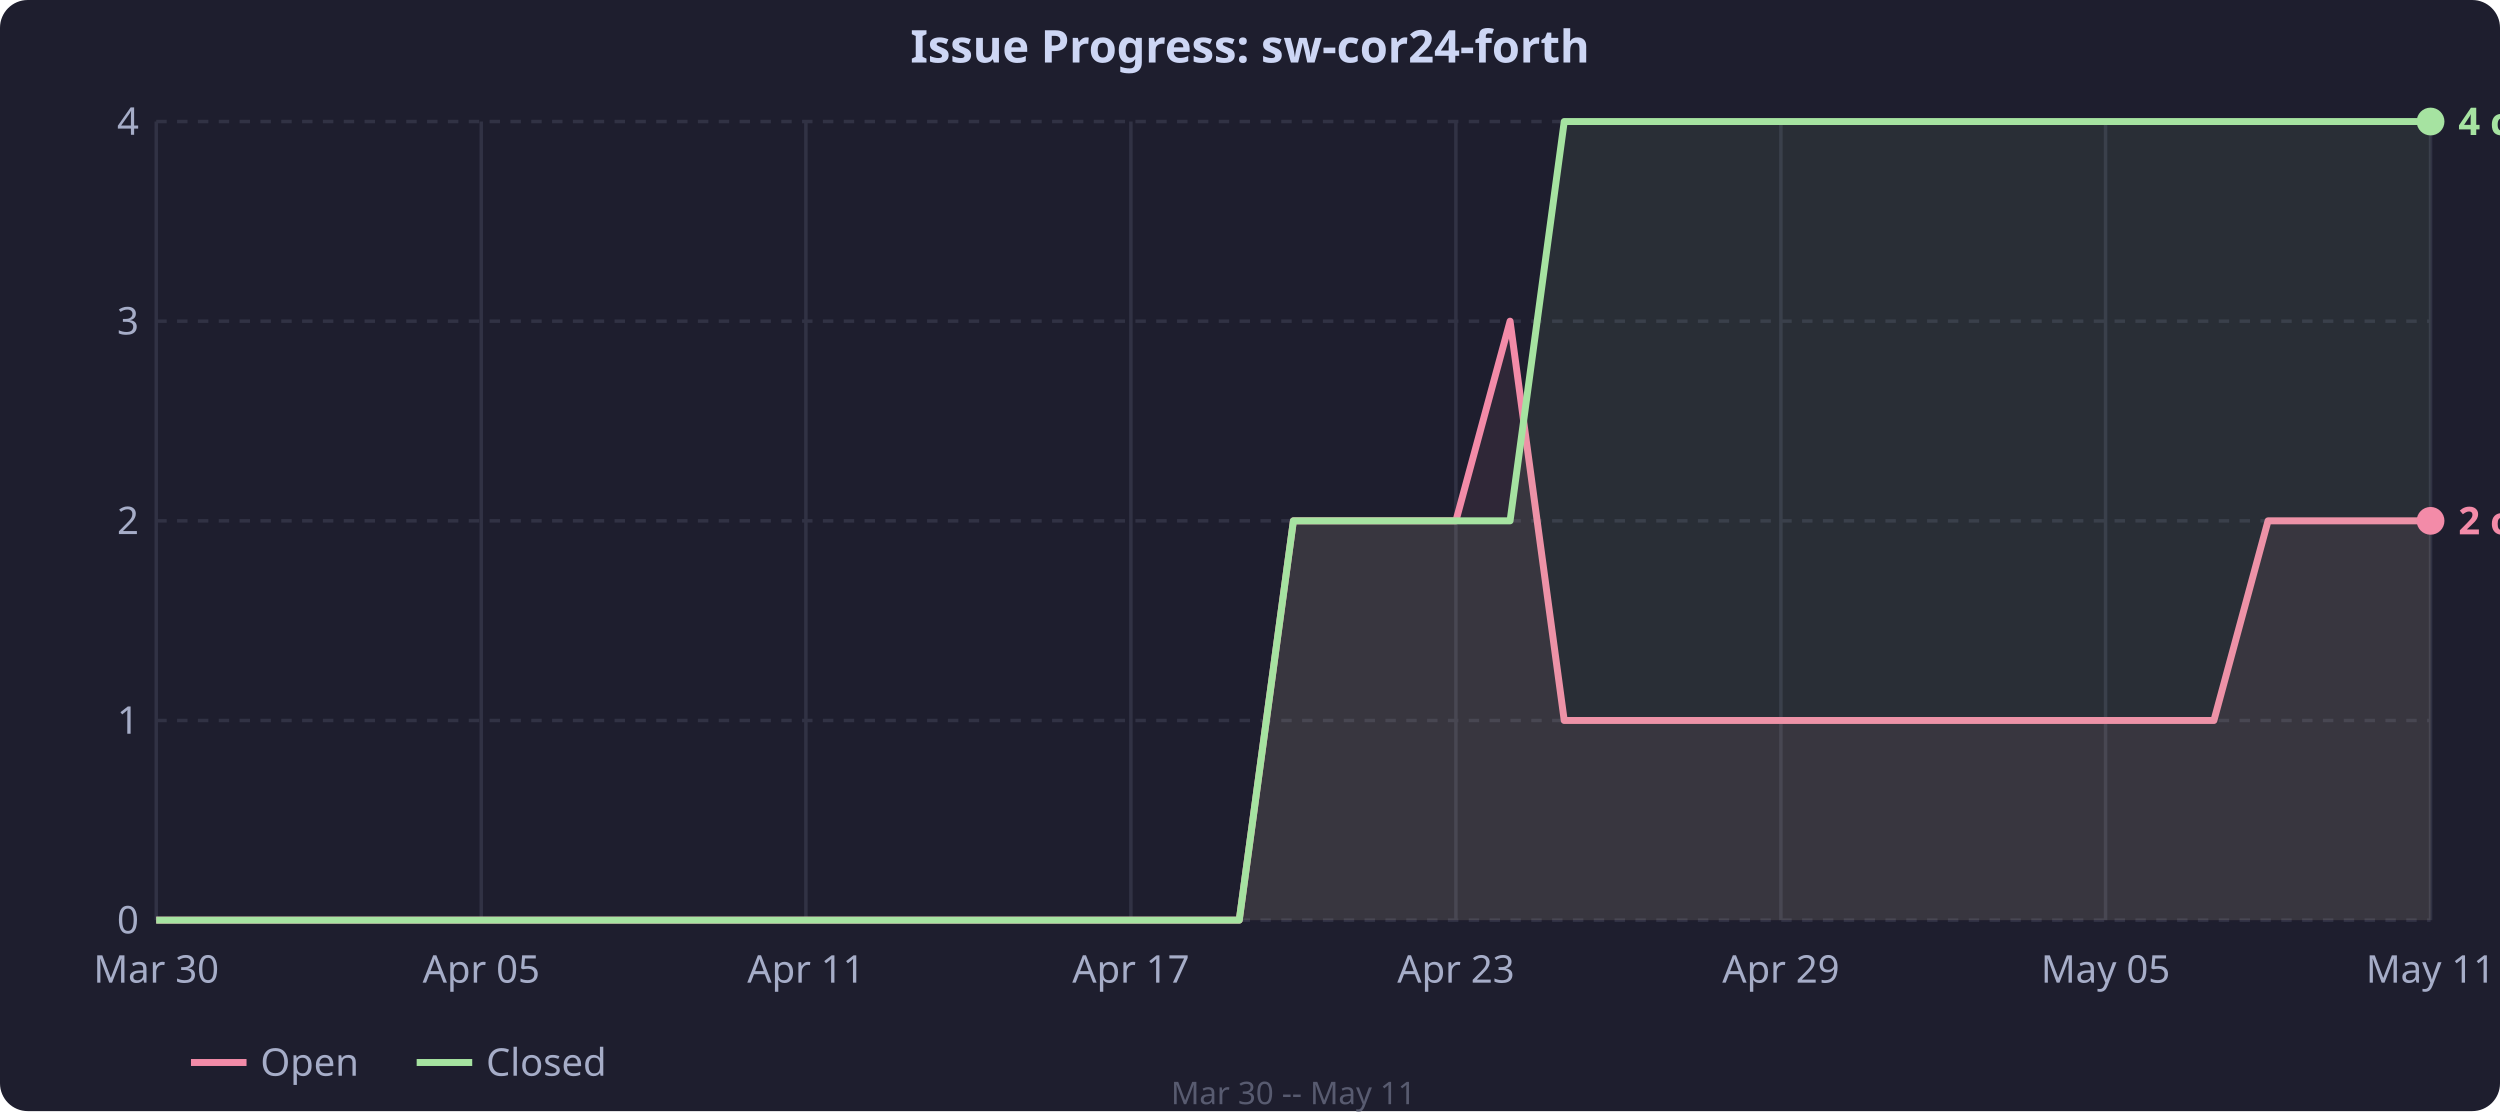
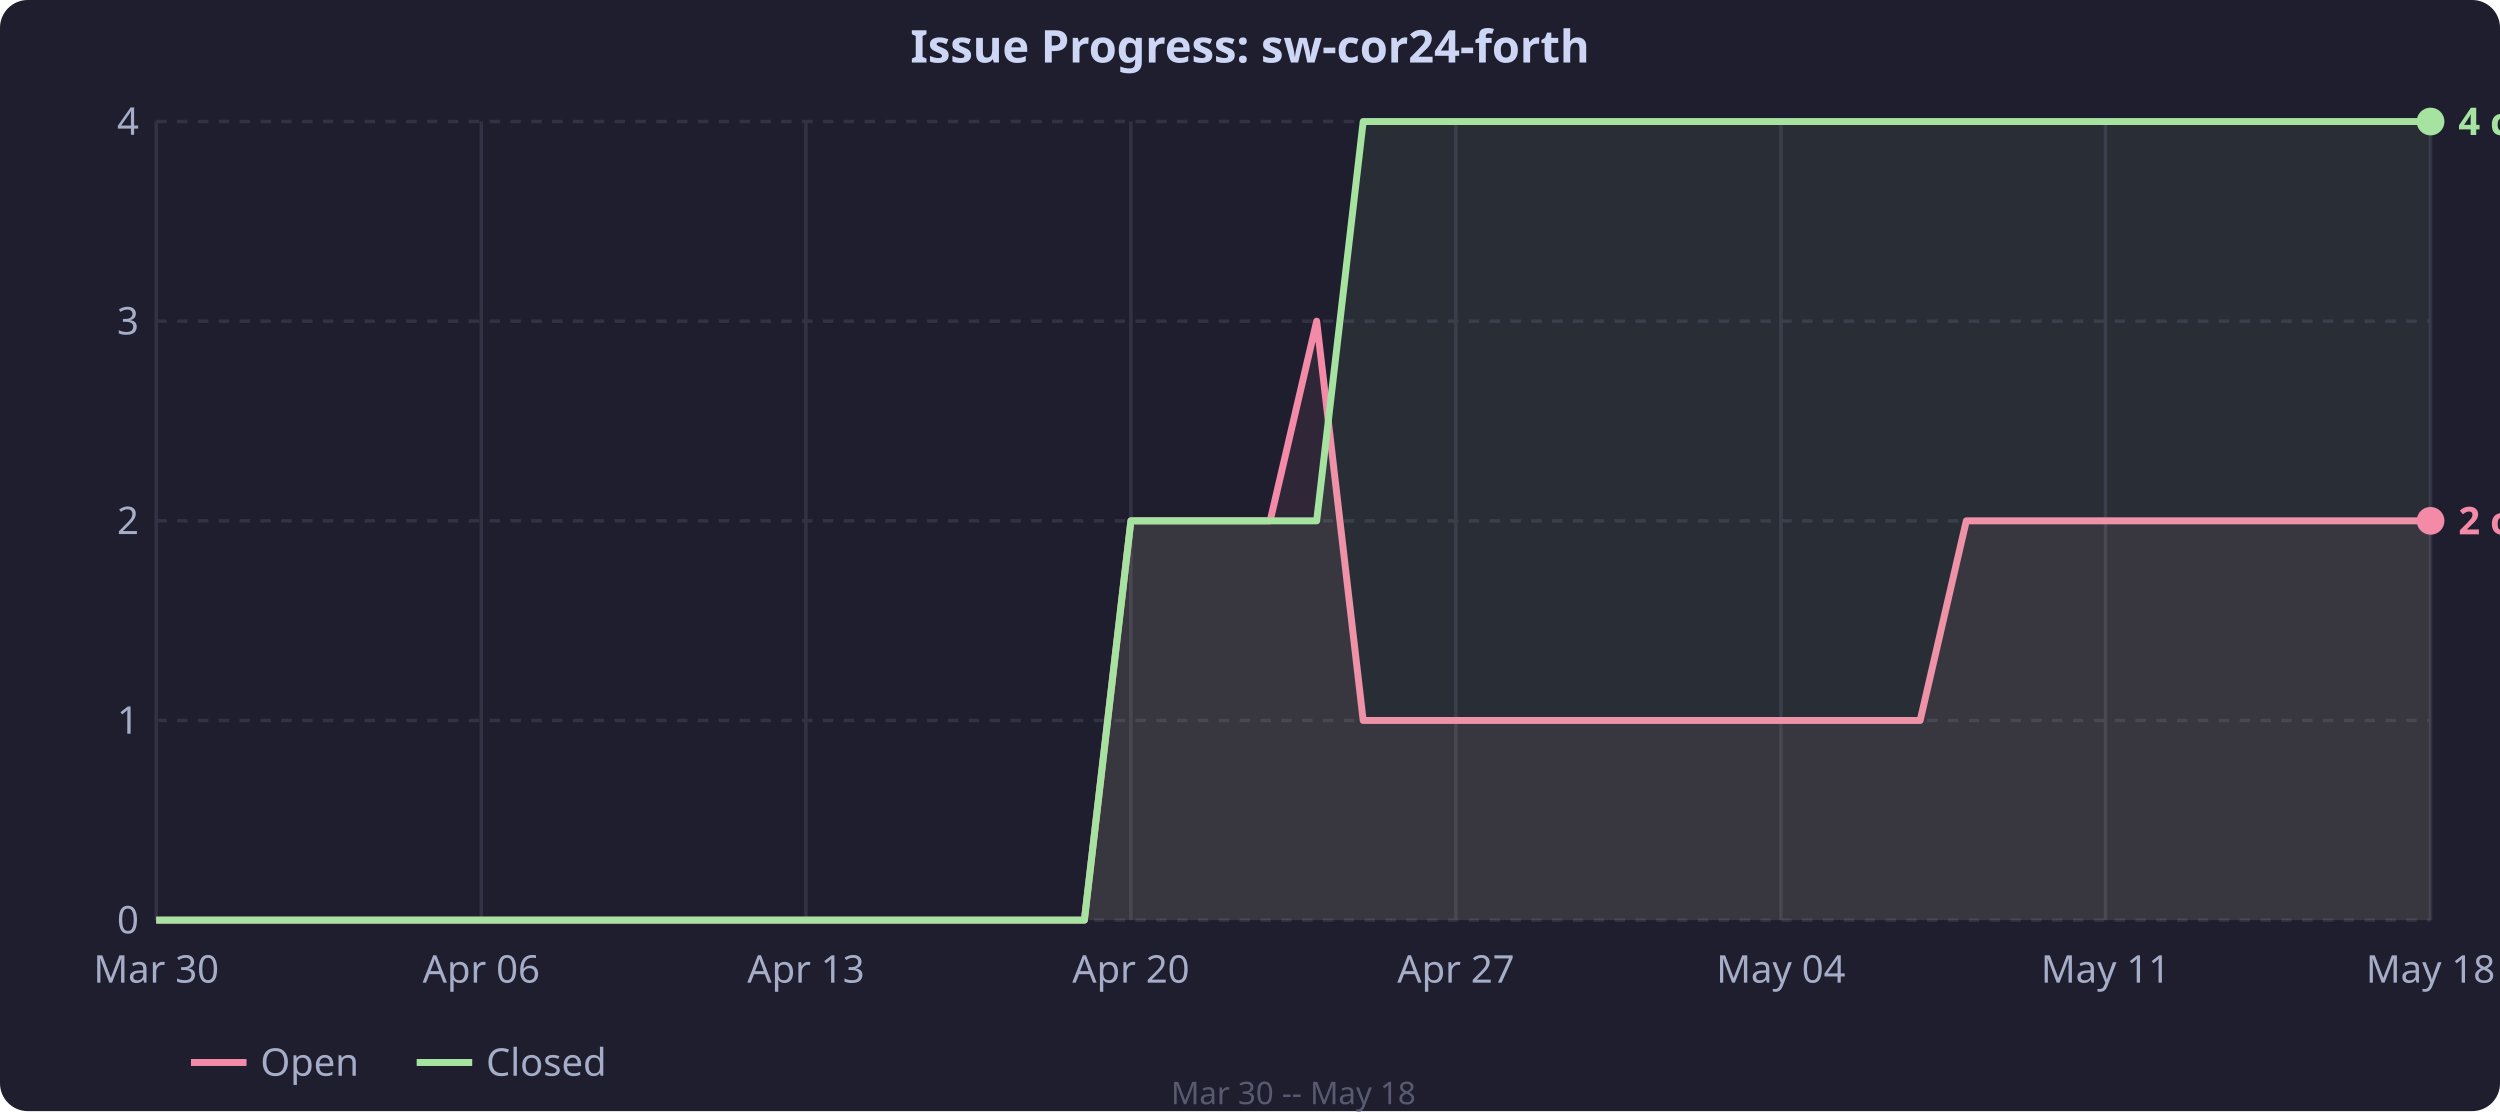
<svg xmlns="http://www.w3.org/2000/svg" viewBox="0 0 720 320" style="font-family: system-ui, sans-serif; font-size: 11px; color: #cdd6f4;">
  <rect width="720" height="320" fill="#1e1e2e" rx="8" />
  <line x1="45" y1="265.0" x2="700" y2="265.0" stroke="#313244" stroke-dasharray="3,3" />
  <text x="40" y="265.0" fill="#a6adc8" text-anchor="end" dominant-baseline="middle">0</text>
  <line x1="45" y1="207.5" x2="700" y2="207.5" stroke="#313244" stroke-dasharray="3,3" />
  <text x="40" y="207.5" fill="#a6adc8" text-anchor="end" dominant-baseline="middle">1</text>
  <line x1="45" y1="150.0" x2="700" y2="150.0" stroke="#313244" stroke-dasharray="3,3" />
  <text x="40" y="150.0" fill="#a6adc8" text-anchor="end" dominant-baseline="middle">2</text>
  <line x1="45" y1="92.5" x2="700" y2="92.5" stroke="#313244" stroke-dasharray="3,3" />
  <text x="40" y="92.5" fill="#a6adc8" text-anchor="end" dominant-baseline="middle">3</text>
  <line x1="45" y1="35.0" x2="700" y2="35.0" stroke="#313244" stroke-dasharray="3,3" />
  <text x="40" y="35.0" fill="#a6adc8" text-anchor="end" dominant-baseline="middle">4</text>
  <text x="45.0" y="283" fill="#a6adc8" text-anchor="middle">Mar 30</text>
  <line x1="45.0" y1="35" x2="45.0" y2="265" stroke="#313244" />
-   <text x="138.6" y="283" fill="#a6adc8" text-anchor="middle">Apr 05</text>
+   <text x="138.6" y="283" fill="#a6adc8" text-anchor="middle">Apr 06</text>
  <line x1="138.6" y1="35" x2="138.6" y2="265" stroke="#313244" />
-   <text x="232.1" y="283" fill="#a6adc8" text-anchor="middle">Apr 11</text>
+   <text x="232.1" y="283" fill="#a6adc8" text-anchor="middle">Apr 13</text>
  <line x1="232.1" y1="35" x2="232.1" y2="265" stroke="#313244" />
-   <text x="325.7" y="283" fill="#a6adc8" text-anchor="middle">Apr 17</text>
+   <text x="325.7" y="283" fill="#a6adc8" text-anchor="middle">Apr 20</text>
  <line x1="325.7" y1="35" x2="325.7" y2="265" stroke="#313244" />
-   <text x="419.3" y="283" fill="#a6adc8" text-anchor="middle">Apr 23</text>
+   <text x="419.3" y="283" fill="#a6adc8" text-anchor="middle">Apr 27</text>
  <line x1="419.3" y1="35" x2="419.3" y2="265" stroke="#313244" />
-   <text x="512.9" y="283" fill="#a6adc8" text-anchor="middle">Apr 29</text>
+   <text x="512.9" y="283" fill="#a6adc8" text-anchor="middle">May 04</text>
  <line x1="512.9" y1="35" x2="512.9" y2="265" stroke="#313244" />
-   <text x="606.4" y="283" fill="#a6adc8" text-anchor="middle">May 05</text>
+   <text x="606.4" y="283" fill="#a6adc8" text-anchor="middle">May 11</text>
  <line x1="606.4" y1="35" x2="606.4" y2="265" stroke="#313244" />
-   <text x="700.0" y="283" fill="#a6adc8" text-anchor="middle">May 11</text>
+   <text x="700.0" y="283" fill="#a6adc8" text-anchor="middle">May 18</text>
  <line x1="700.0" y1="35" x2="700.0" y2="265" stroke="#313244" />
-   <polygon fill="rgba(243,139,168,0.08)" points="45.0,265.0 60.6,265.0 76.2,265.0 91.8,265.0 107.4,265.0 123.0,265.0 138.6,265.0 154.2,265.0 169.8,265.0 185.4,265.0 201.0,265.0 216.5,265.0 232.1,265.0 247.7,265.0 263.3,265.0 278.9,265.0 294.5,265.0 310.1,265.0 325.7,265.0 341.3,265.0 356.9,265.0 372.5,150.0 388.1,150.0 403.7,150.0 419.3,150.0 434.9,92.5 450.5,207.5 466.1,207.5 481.7,207.5 497.3,207.5 512.9,207.5 528.5,207.5 544.0,207.5 559.6,207.5 575.2,207.5 590.8,207.5 606.4,207.5 622.0,207.5 637.6,207.5 653.2,150.0 668.8,150.0 684.4,150.0 700.0,150.0 700.0,265.0 45.0,265.0" />
-   <polyline fill="none" stroke="#f38ba8" stroke-width="2" stroke-linejoin="round" points="45.0,265.0 60.6,265.0 76.2,265.0 91.8,265.0 107.4,265.0 123.0,265.0 138.6,265.0 154.2,265.0 169.8,265.0 185.4,265.0 201.0,265.0 216.5,265.0 232.1,265.0 247.7,265.0 263.3,265.0 278.9,265.0 294.5,265.0 310.1,265.0 325.7,265.0 341.3,265.0 356.9,265.0 372.5,150.0 388.1,150.0 403.7,150.0 419.3,150.0 434.9,92.5 450.5,207.5 466.1,207.5 481.7,207.5 497.3,207.5 512.9,207.5 528.5,207.5 544.0,207.5 559.6,207.5 575.2,207.5 590.8,207.5 606.4,207.5 622.0,207.5 637.6,207.5 653.2,150.0 668.8,150.0 684.4,150.0 700.0,150.0" />
-   <polygon fill="rgba(166,227,161,0.08)" points="45.0,265.0 60.6,265.0 76.2,265.0 91.8,265.0 107.4,265.0 123.0,265.0 138.6,265.0 154.2,265.0 169.8,265.0 185.4,265.0 201.0,265.0 216.5,265.0 232.1,265.0 247.7,265.0 263.3,265.0 278.9,265.0 294.5,265.0 310.1,265.0 325.7,265.0 341.3,265.0 356.9,265.0 372.5,150.0 388.1,150.0 403.7,150.0 419.3,150.0 434.9,150.0 450.5,35.0 466.1,35.0 481.7,35.0 497.3,35.0 512.9,35.0 528.5,35.0 544.0,35.0 559.6,35.0 575.2,35.0 590.8,35.0 606.4,35.0 622.0,35.0 637.6,35.0 653.2,35.0 668.8,35.0 684.4,35.0 700.0,35.0 700.0,265.0 45.0,265.0" />
-   <polyline fill="none" stroke="#a6e3a1" stroke-width="2" stroke-linejoin="round" points="45.0,265.0 60.6,265.0 76.2,265.0 91.8,265.0 107.4,265.0 123.0,265.0 138.6,265.0 154.2,265.0 169.8,265.0 185.4,265.0 201.0,265.0 216.5,265.0 232.1,265.0 247.7,265.0 263.3,265.0 278.9,265.0 294.5,265.0 310.1,265.0 325.7,265.0 341.3,265.0 356.9,265.0 372.5,150.0 388.1,150.0 403.7,150.0 419.3,150.0 434.9,150.0 450.5,35.0 466.1,35.0 481.7,35.0 497.3,35.0 512.9,35.0 528.5,35.0 544.0,35.0 559.6,35.0 575.2,35.0 590.8,35.0 606.4,35.0 622.0,35.0 637.6,35.0 653.2,35.0 668.8,35.0 684.4,35.0 700.0,35.0" />
+   <polygon fill="rgba(243,139,168,0.08)" points="45.0,265.0 58.4,265.0 71.7,265.0 85.1,265.0 98.5,265.0 111.8,265.0 125.2,265.0 138.6,265.0 151.9,265.0 165.3,265.0 178.7,265.0 192.0,265.0 205.4,265.0 218.8,265.0 232.1,265.0 245.5,265.0 258.9,265.0 272.2,265.0 285.6,265.0 299.0,265.0 312.3,265.0 325.7,150.0 339.1,150.0 352.4,150.0 365.8,150.0 379.2,92.5 392.6,207.5 405.9,207.5 419.3,207.5 432.7,207.5 446.0,207.5 459.4,207.5 472.8,207.5 486.1,207.5 499.5,207.5 512.9,207.5 526.2,207.5 539.6,207.5 553.0,207.5 566.3,150.0 579.7,150.0 593.1,150.0 606.4,150.0 619.8,150.0 633.2,150.0 646.5,150.0 659.9,150.0 673.3,150.0 686.6,150.0 700.0,150.0 700.0,265.0 45.0,265.0" />
+   <polyline fill="none" stroke="#f38ba8" stroke-width="2" stroke-linejoin="round" points="45.0,265.0 58.4,265.0 71.7,265.0 85.1,265.0 98.5,265.0 111.8,265.0 125.2,265.0 138.6,265.0 151.9,265.0 165.3,265.0 178.7,265.0 192.0,265.0 205.4,265.0 218.8,265.0 232.1,265.0 245.5,265.0 258.9,265.0 272.2,265.0 285.6,265.0 299.0,265.0 312.3,265.0 325.7,150.0 339.1,150.0 352.4,150.0 365.8,150.0 379.2,92.5 392.6,207.5 405.9,207.5 419.3,207.5 432.7,207.5 446.0,207.5 459.4,207.5 472.8,207.5 486.1,207.5 499.5,207.5 512.9,207.5 526.2,207.5 539.6,207.5 553.0,207.5 566.3,150.0 579.7,150.0 593.1,150.0 606.4,150.0 619.8,150.0 633.2,150.0 646.5,150.0 659.9,150.0 673.3,150.0 686.6,150.0 700.0,150.0" />
+   <polygon fill="rgba(166,227,161,0.08)" points="45.0,265.0 58.4,265.0 71.7,265.0 85.1,265.0 98.5,265.0 111.8,265.0 125.2,265.0 138.6,265.0 151.9,265.0 165.3,265.0 178.7,265.0 192.0,265.0 205.4,265.0 218.8,265.0 232.1,265.0 245.5,265.0 258.9,265.0 272.2,265.0 285.6,265.0 299.0,265.0 312.3,265.0 325.7,150.0 339.1,150.0 352.4,150.0 365.8,150.0 379.2,150.0 392.6,35.0 405.9,35.0 419.3,35.0 432.7,35.0 446.0,35.0 459.4,35.0 472.8,35.0 486.1,35.0 499.5,35.0 512.9,35.0 526.2,35.0 539.6,35.0 553.0,35.0 566.3,35.0 579.7,35.0 593.1,35.0 606.4,35.0 619.8,35.0 633.2,35.0 646.5,35.0 659.9,35.0 673.3,35.0 686.6,35.0 700.0,35.0 700.0,265.0 45.0,265.0" />
+   <polyline fill="none" stroke="#a6e3a1" stroke-width="2" stroke-linejoin="round" points="45.0,265.0 58.4,265.0 71.7,265.0 85.1,265.0 98.5,265.0 111.8,265.0 125.2,265.0 138.6,265.0 151.9,265.0 165.3,265.0 178.7,265.0 192.0,265.0 205.4,265.0 218.8,265.0 232.1,265.0 245.5,265.0 258.9,265.0 272.2,265.0 285.6,265.0 299.0,265.0 312.3,265.0 325.7,150.0 339.1,150.0 352.4,150.0 365.8,150.0 379.2,150.0 392.6,35.0 405.9,35.0 419.3,35.0 432.7,35.0 446.0,35.0 459.4,35.0 472.8,35.0 486.1,35.0 499.5,35.0 512.9,35.0 526.2,35.0 539.6,35.0 553.0,35.0 566.3,35.0 579.7,35.0 593.1,35.0 606.4,35.0 619.8,35.0 633.2,35.0 646.5,35.0 659.9,35.0 673.3,35.0 686.6,35.0 700.0,35.0" />
  <circle cx="700.0" cy="150.0" r="4" fill="#f38ba8" />
  <circle cx="700.0" cy="35.0" r="4" fill="#a6e3a1" />
  <text x="708.0" y="150.0" fill="#f38ba8" text-anchor="start" dominant-baseline="middle" font-size="11px" font-weight="600">2 open</text>
  <text x="708.0" y="35.0" fill="#a6e3a1" text-anchor="start" dominant-baseline="middle" font-size="11px" font-weight="600">4 closed</text>
  <text x="360" y="18" fill="#cdd6f4" text-anchor="middle" font-size="13px" font-weight="600">Issue Progress: sw-cor24-forth</text>
  <line x1="55" y1="306" x2="71" y2="306" stroke="#f38ba8" stroke-width="2" />
  <text x="75" y="306" fill="#a6adc8" dominant-baseline="middle">Open</text>
  <line x1="120" y1="306" x2="136" y2="306" stroke="#a6e3a1" stroke-width="2" />
  <text x="140" y="306" fill="#a6adc8" dominant-baseline="middle">Closed</text>
-   <text x="372.5" y="318" fill="#585b70" text-anchor="middle" font-size="9px">Mar 30 -- May 11</text>
+   <text x="372.5" y="318" fill="#585b70" text-anchor="middle" font-size="9px">Mar 30 -- May 18</text>
</svg>
